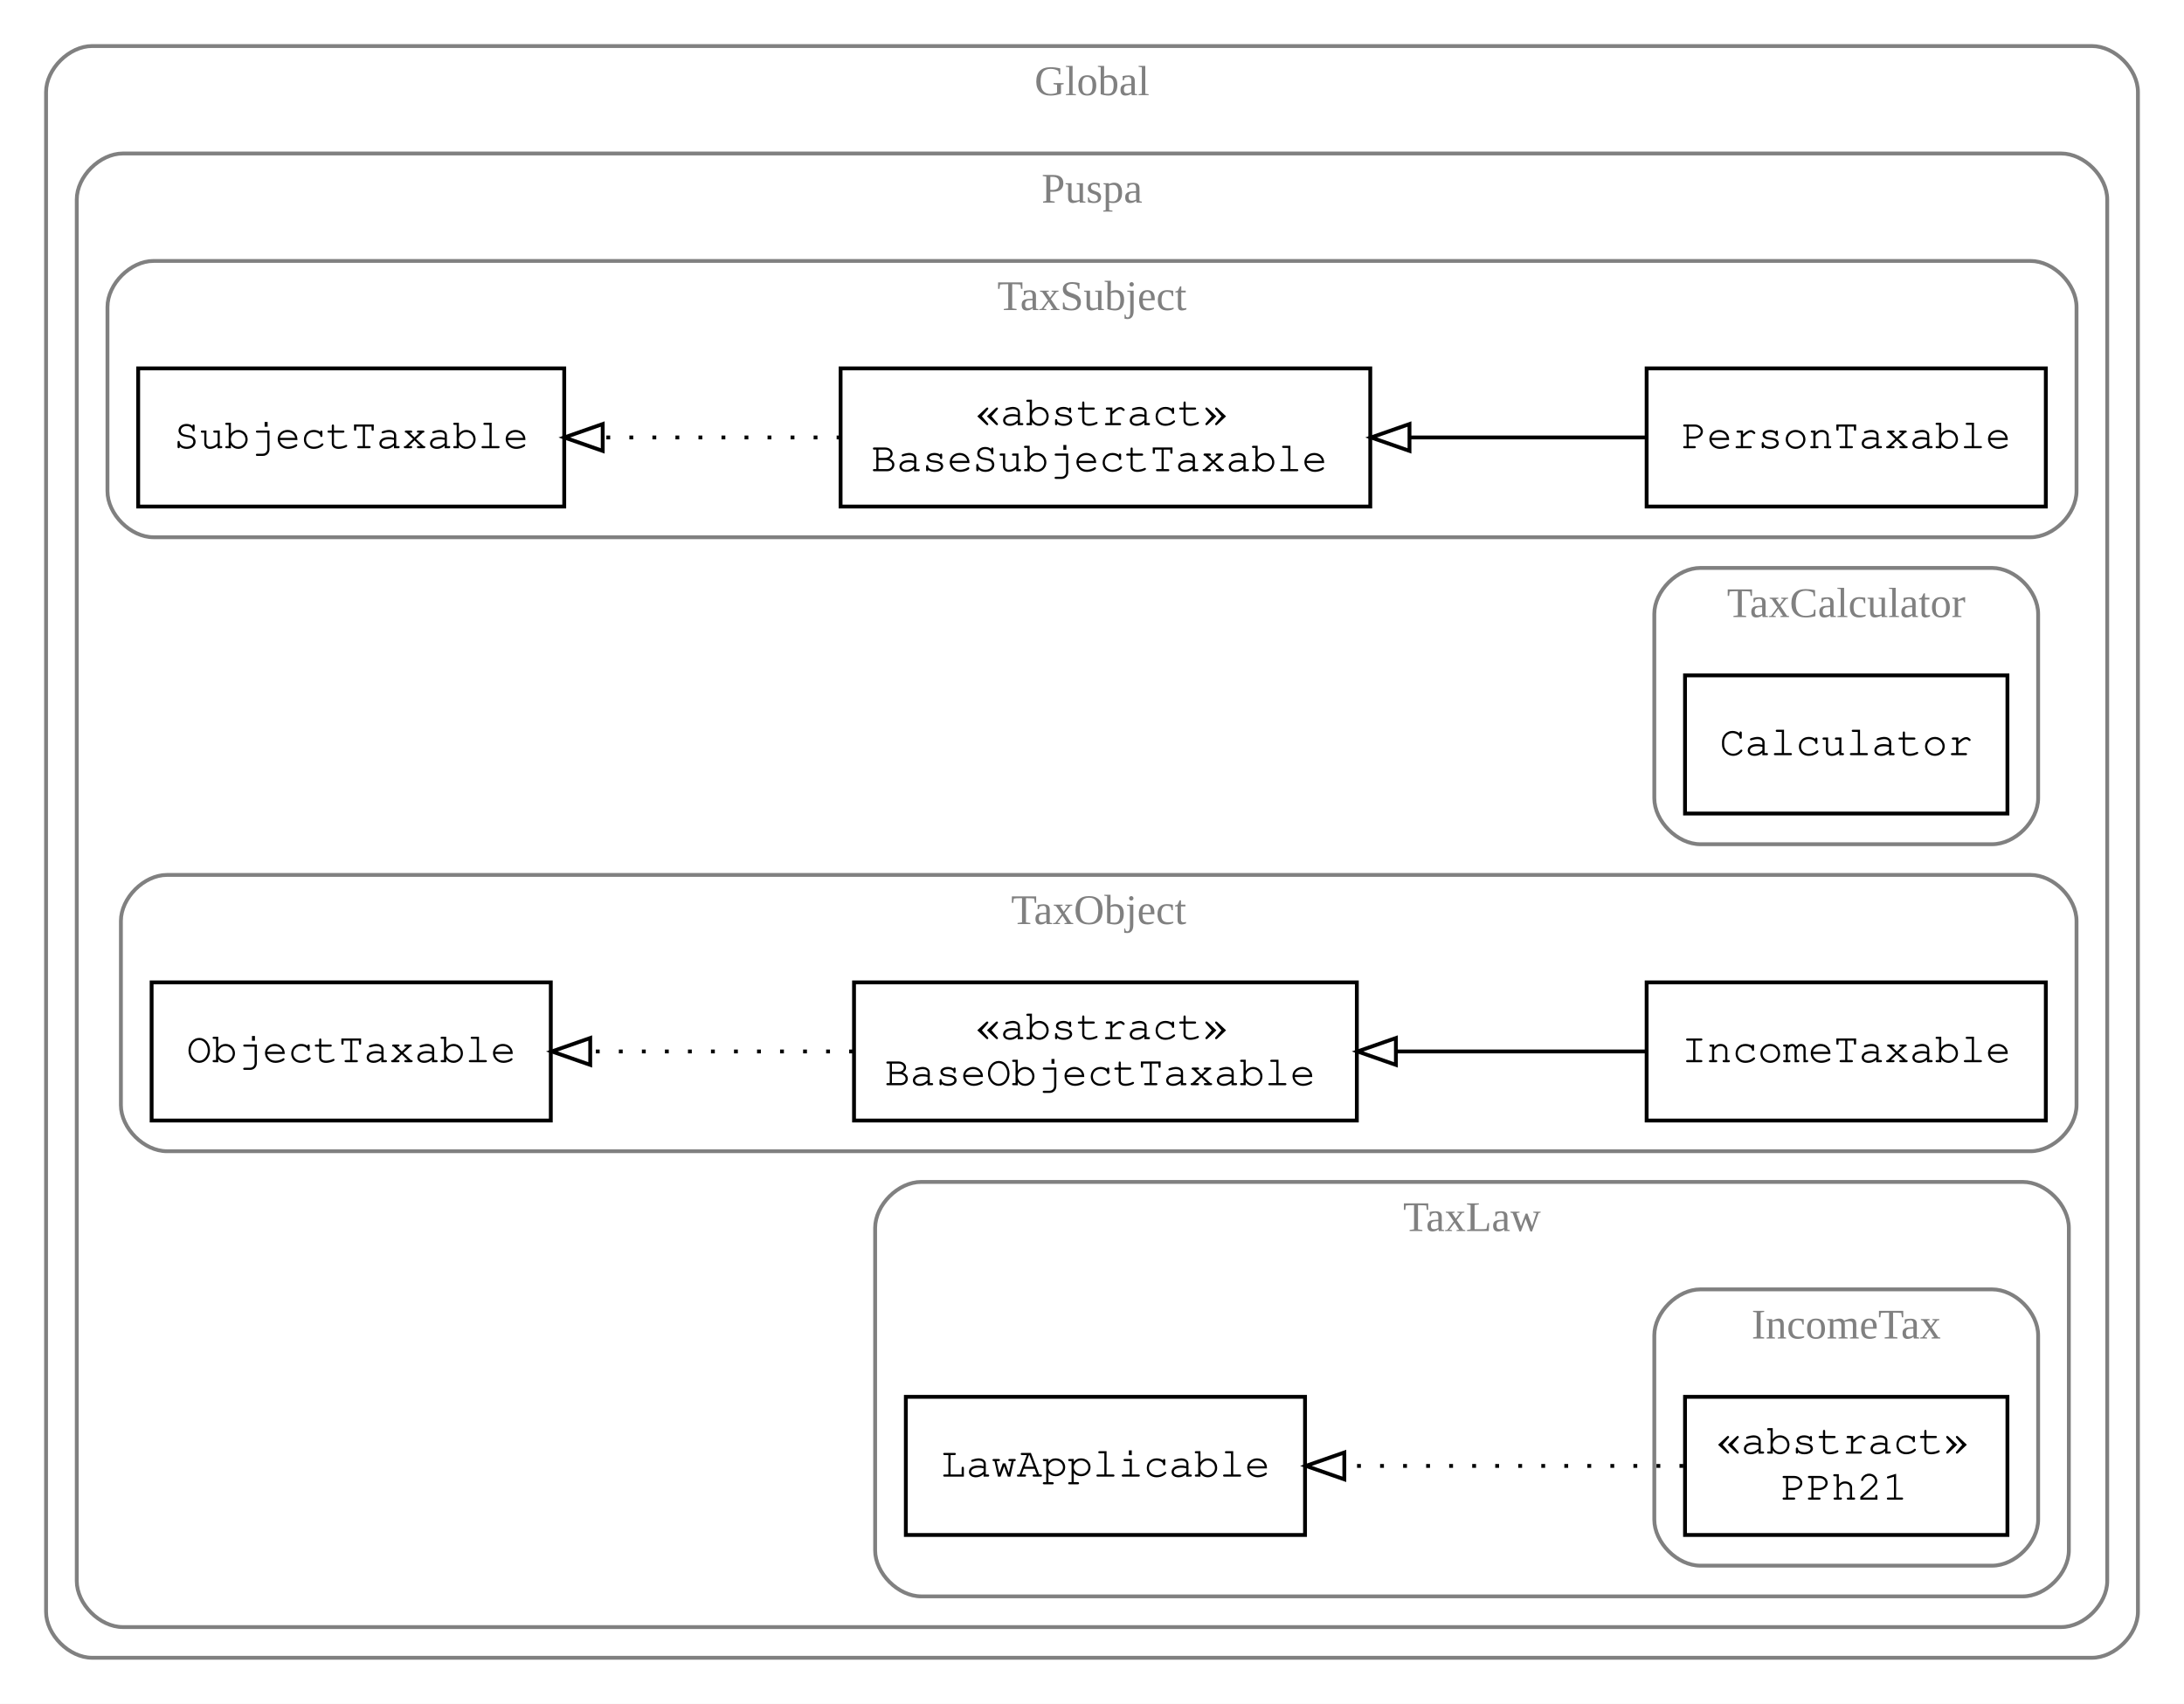
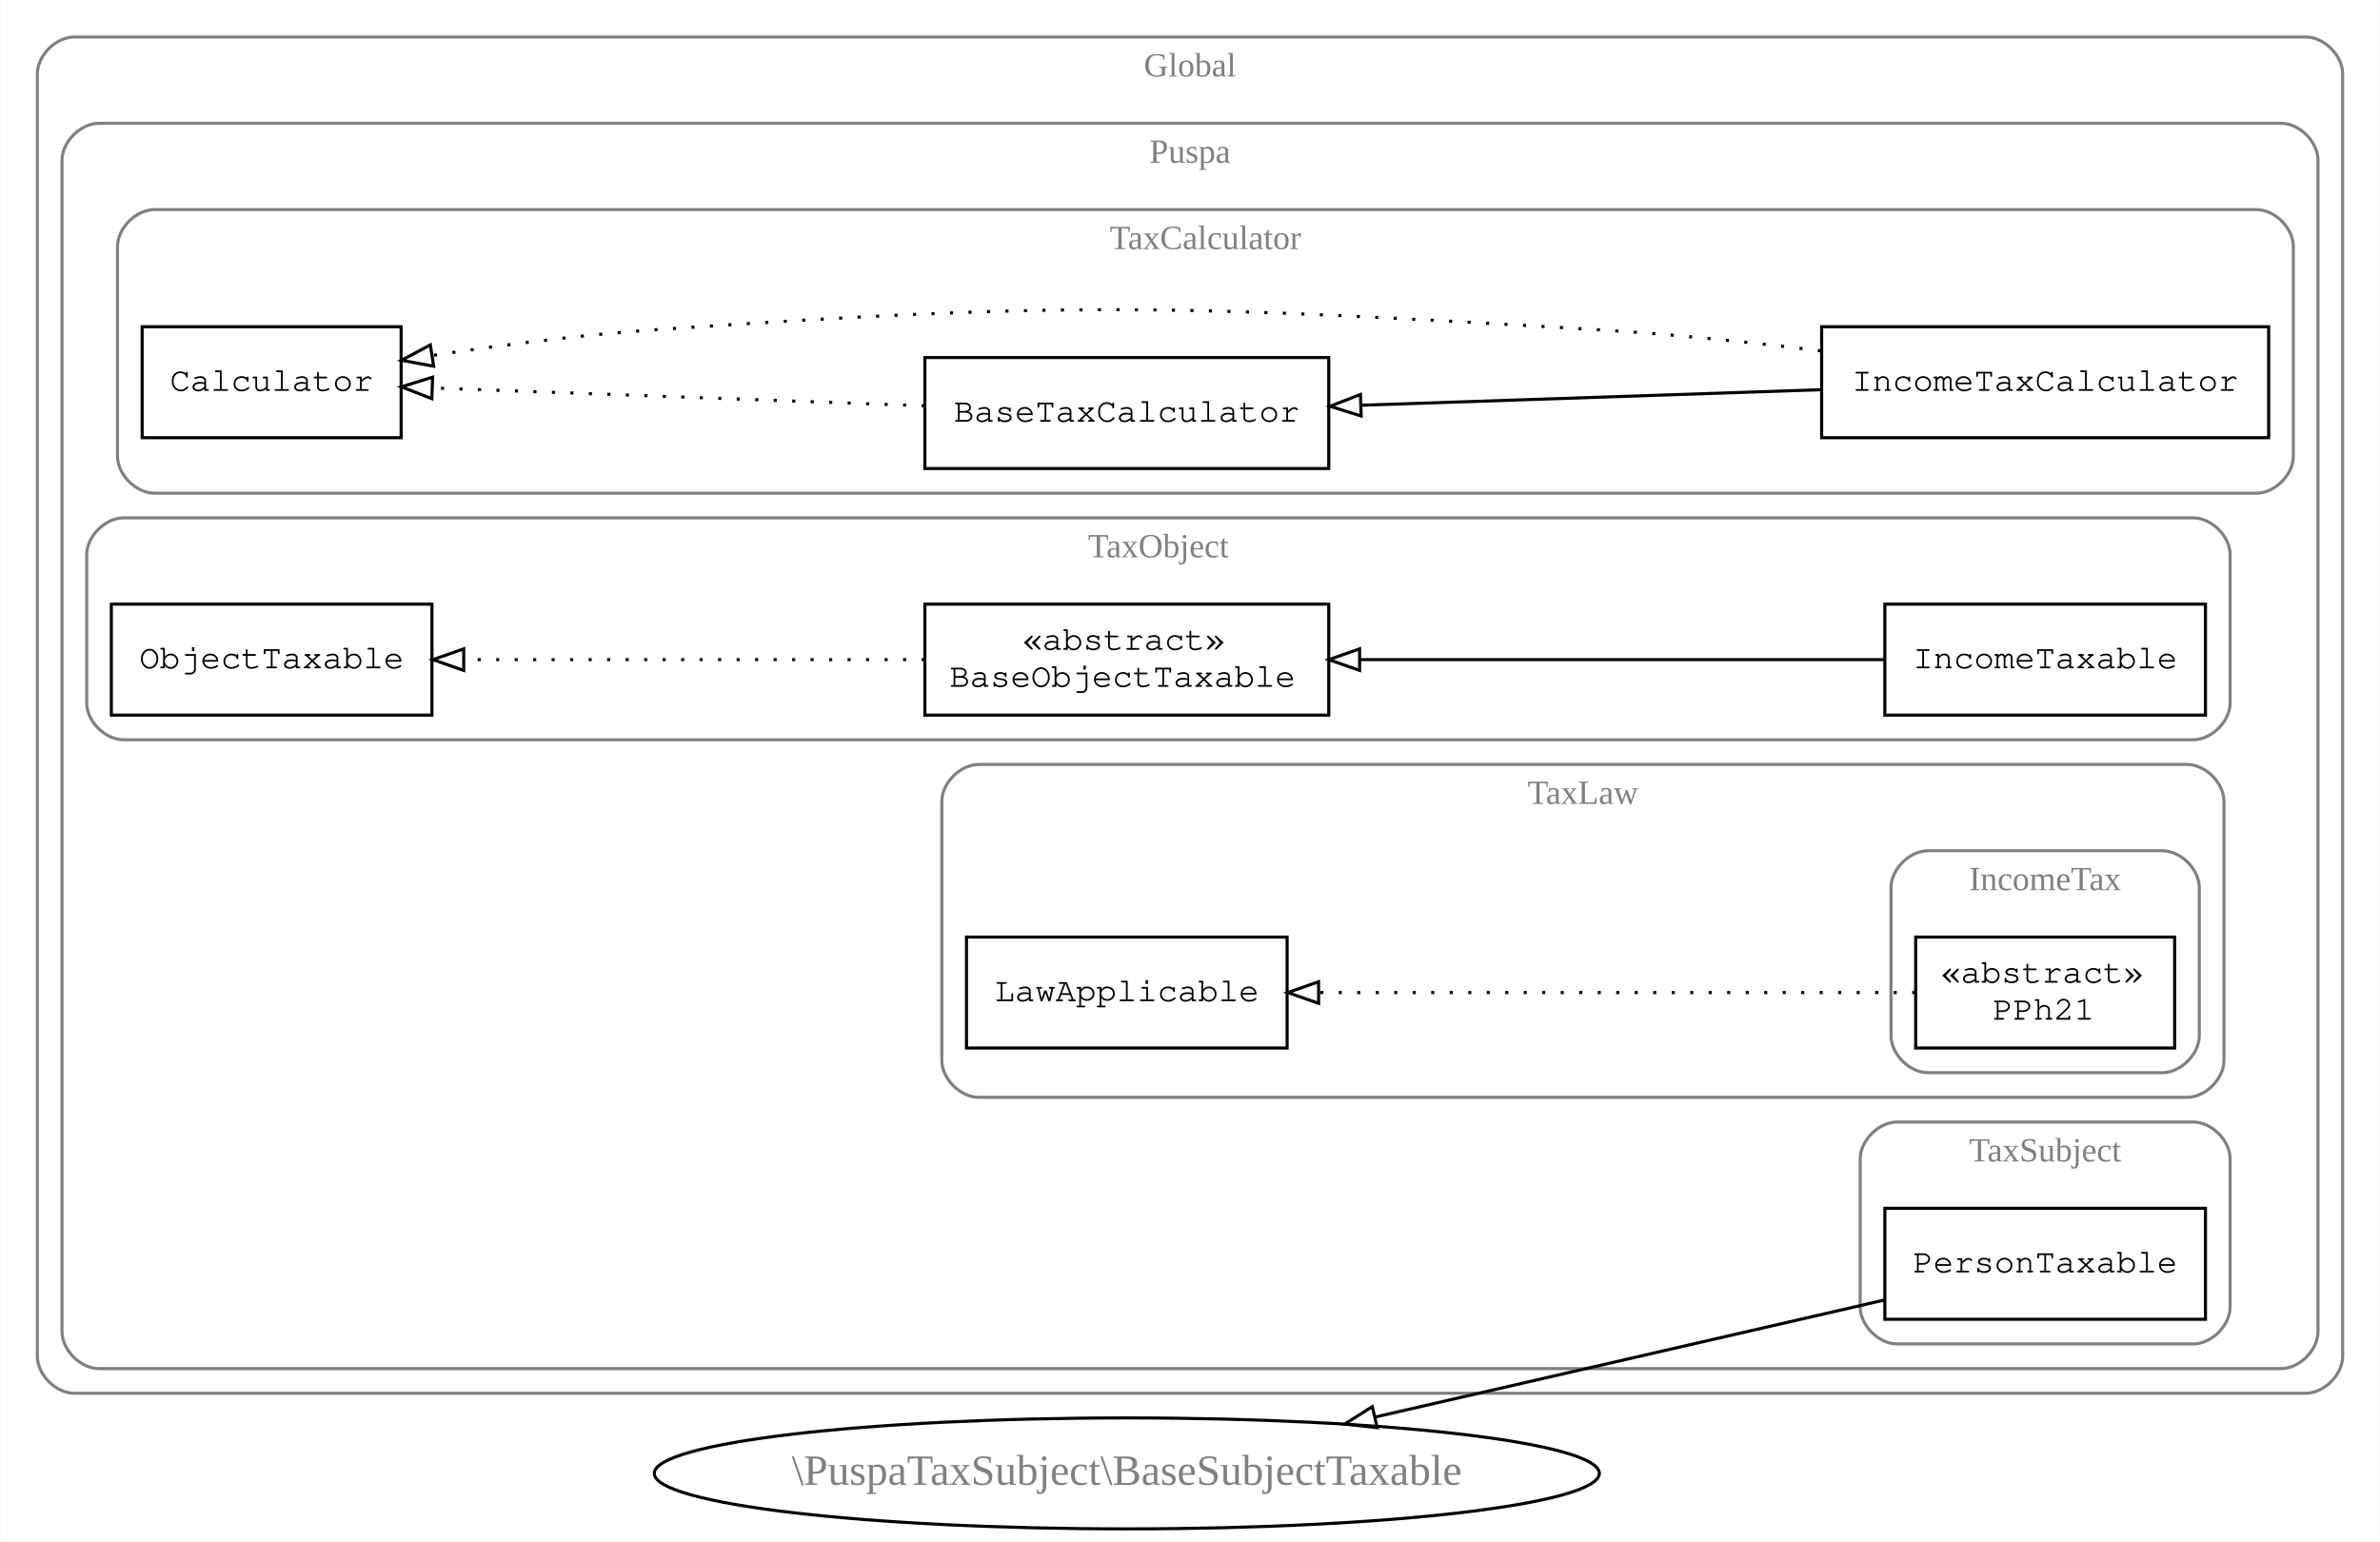
- <svg xmlns="http://www.w3.org/2000/svg" width="569pt" height="444pt" viewBox="0.00 0.00 569.00 444.00">
-   <g id="graph0" class="graph" transform="scale(1 1) rotate(0) translate(4 440)">
-     <polygon fill="white" stroke="none" points="-4,4 -4,-440 565,-440 565,4 -4,4" />
+ <svg xmlns="http://www.w3.org/2000/svg" width="772pt" height="500pt" viewBox="0.00 0.00 771.77 500.00">
+   <g id="graph0" class="graph" transform="scale(1 1) rotate(0) translate(4 496)">
+     <polygon fill="white" stroke="none" points="-4,4 -4,-496 767.773,-496 767.773,4 -4,4" />
    <g id="clust1" class="cluster">
-       <path fill="none" stroke="gray" d="M20,-8C20,-8 541,-8 541,-8 547,-8 553,-14 553,-20 553,-20 553,-416 553,-416 553,-422 547,-428 541,-428 541,-428 20,-428 20,-428 14,-428 8,-422 8,-416 8,-416 8,-20 8,-20 8,-14 14,-8 20,-8" />
-       <text text-anchor="middle" x="280.5" y="-415.2" font-family="Times New Roman,serif" font-size="11.00" fill="gray">Global</text>
+       <path fill="none" stroke="gray" d="M20,-44C20,-44 743.773,-44 743.773,-44 749.773,-44 755.773,-50 755.773,-56 755.773,-56 755.773,-472 755.773,-472 755.773,-478 749.773,-484 743.773,-484 743.773,-484 20,-484 20,-484 14,-484 8,-478 8,-472 8,-472 8,-56 8,-56 8,-50 14,-44 20,-44" />
+       <text text-anchor="middle" x="381.886" y="-471.2" font-family="Times New Roman,serif" font-size="11.00" fill="gray">Global</text>
    </g>
    <g id="clust2" class="cluster">
-       <path fill="none" stroke="gray" d="M28,-16C28,-16 533,-16 533,-16 539,-16 545,-22 545,-28 545,-28 545,-388 545,-388 545,-394 539,-400 533,-400 533,-400 28,-400 28,-400 22,-400 16,-394 16,-388 16,-388 16,-28 16,-28 16,-22 22,-16 28,-16" />
-       <text text-anchor="middle" x="280.5" y="-387.2" font-family="Times New Roman,serif" font-size="11.00" fill="gray">Puspa</text>
+       <path fill="none" stroke="gray" d="M28,-52C28,-52 735.773,-52 735.773,-52 741.773,-52 747.773,-58 747.773,-64 747.773,-64 747.773,-444 747.773,-444 747.773,-450 741.773,-456 735.773,-456 735.773,-456 28,-456 28,-456 22,-456 16,-450 16,-444 16,-444 16,-64 16,-64 16,-58 22,-52 28,-52" />
+       <text text-anchor="middle" x="381.886" y="-443.2" font-family="Times New Roman,serif" font-size="11.00" fill="gray">Puspa</text>
    </g>
    <g id="clust3" class="cluster">
-       <path fill="none" stroke="gray" d="M36,-300C36,-300 525,-300 525,-300 531,-300 537,-306 537,-312 537,-312 537,-360 537,-360 537,-366 531,-372 525,-372 525,-372 36,-372 36,-372 30,-372 24,-366 24,-360 24,-360 24,-312 24,-312 24,-306 30,-300 36,-300" />
-       <text text-anchor="middle" x="280.5" y="-359.2" font-family="Times New Roman,serif" font-size="11.00" fill="gray">TaxSubject</text>
+       <path fill="none" stroke="gray" d="M611.273,-60C611.273,-60 707.273,-60 707.273,-60 713.273,-60 719.273,-66 719.273,-72 719.273,-72 719.273,-120 719.273,-120 719.273,-126 713.273,-132 707.273,-132 707.273,-132 611.273,-132 611.273,-132 605.273,-132 599.273,-126 599.273,-120 599.273,-120 599.273,-72 599.273,-72 599.273,-66 605.273,-60 611.273,-60" />
+       <text text-anchor="middle" x="659.273" y="-119.2" font-family="Times New Roman,serif" font-size="11.00" fill="gray">TaxSubject</text>
    </g>
    <g id="clust4" class="cluster">
-       <path fill="none" stroke="gray" d="M439,-220C439,-220 515,-220 515,-220 521,-220 527,-226 527,-232 527,-232 527,-280 527,-280 527,-286 521,-292 515,-292 515,-292 439,-292 439,-292 433,-292 427,-286 427,-280 427,-280 427,-232 427,-232 427,-226 433,-220 439,-220" />
-       <text text-anchor="middle" x="477" y="-279.2" font-family="Times New Roman,serif" font-size="11.00" fill="gray">TaxCalculator</text>
+       <path fill="none" stroke="gray" d="M46,-336C46,-336 727.773,-336 727.773,-336 733.773,-336 739.773,-342 739.773,-348 739.773,-348 739.773,-416 739.773,-416 739.773,-422 733.773,-428 727.773,-428 727.773,-428 46,-428 46,-428 40,-428 34,-422 34,-416 34,-416 34,-348 34,-348 34,-342 40,-336 46,-336" />
+       <text text-anchor="middle" x="386.886" y="-415.2" font-family="Times New Roman,serif" font-size="11.00" fill="gray">TaxCalculator</text>
    </g>
    <g id="clust5" class="cluster">
-       <path fill="none" stroke="gray" d="M39.5,-140C39.5,-140 525,-140 525,-140 531,-140 537,-146 537,-152 537,-152 537,-200 537,-200 537,-206 531,-212 525,-212 525,-212 39.5,-212 39.5,-212 33.5,-212 27.5,-206 27.5,-200 27.5,-200 27.5,-152 27.5,-152 27.5,-146 33.5,-140 39.5,-140" />
-       <text text-anchor="middle" x="282.25" y="-199.2" font-family="Times New Roman,serif" font-size="11.00" fill="gray">TaxObject</text>
+       <path fill="none" stroke="gray" d="M36,-256C36,-256 707.273,-256 707.273,-256 713.273,-256 719.273,-262 719.273,-268 719.273,-268 719.273,-316 719.273,-316 719.273,-322 713.273,-328 707.273,-328 707.273,-328 36,-328 36,-328 30,-328 24,-322 24,-316 24,-316 24,-268 24,-268 24,-262 30,-256 36,-256" />
+       <text text-anchor="middle" x="371.636" y="-315.2" font-family="Times New Roman,serif" font-size="11.00" fill="gray">TaxObject</text>
    </g>
    <g id="clust6" class="cluster">
-       <path fill="none" stroke="gray" d="M236,-24C236,-24 523,-24 523,-24 529,-24 535,-30 535,-36 535,-36 535,-120 535,-120 535,-126 529,-132 523,-132 523,-132 236,-132 236,-132 230,-132 224,-126 224,-120 224,-120 224,-36 224,-36 224,-30 230,-24 236,-24" />
-       <text text-anchor="middle" x="379.5" y="-119.2" font-family="Times New Roman,serif" font-size="11.00" fill="gray">TaxLaw</text>
+       <path fill="none" stroke="gray" d="M313.386,-140C313.386,-140 705.273,-140 705.273,-140 711.273,-140 717.273,-146 717.273,-152 717.273,-152 717.273,-236 717.273,-236 717.273,-242 711.273,-248 705.273,-248 705.273,-248 313.386,-248 313.386,-248 307.386,-248 301.386,-242 301.386,-236 301.386,-236 301.386,-152 301.386,-152 301.386,-146 307.386,-140 313.386,-140" />
+       <text text-anchor="middle" x="509.33" y="-235.2" font-family="Times New Roman,serif" font-size="11.00" fill="gray">TaxLaw</text>
    </g>
    <g id="clust7" class="cluster">
-       <path fill="none" stroke="gray" d="M439,-32C439,-32 515,-32 515,-32 521,-32 527,-38 527,-44 527,-44 527,-92 527,-92 527,-98 521,-104 515,-104 515,-104 439,-104 439,-104 433,-104 427,-98 427,-92 427,-92 427,-44 427,-44 427,-38 433,-32 439,-32" />
-       <text text-anchor="middle" x="477" y="-91.2" font-family="Times New Roman,serif" font-size="11.00" fill="gray">IncomeTax</text>
+       <path fill="none" stroke="gray" d="M621.273,-148C621.273,-148 697.273,-148 697.273,-148 703.273,-148 709.273,-154 709.273,-160 709.273,-160 709.273,-208 709.273,-208 709.273,-214 703.273,-220 697.273,-220 697.273,-220 621.273,-220 621.273,-220 615.273,-220 609.273,-214 609.273,-208 609.273,-208 609.273,-160 609.273,-160 609.273,-154 615.273,-148 621.273,-148" />
+       <text text-anchor="middle" x="659.273" y="-207.2" font-family="Times New Roman,serif" font-size="11.00" fill="gray">IncomeTax</text>
    </g>
    <g id="node1" class="node">
-       <polygon fill="none" stroke="black" points="353,-344 215,-344 215,-308 353,-308 353,-344" />
-       <text text-anchor="start" x="250" y="-329.2" font-family="Courier,monospace" font-size="11.00">«abstract»</text>
-       <text text-anchor="start" x="223" y="-317.2" font-family="Courier,monospace" font-size="11.00">BaseSubjectTaxable</text>
+       <polygon fill="none" stroke="black" points="711.273,-104 607.273,-104 607.273,-68 711.273,-68 711.273,-104" />
+       <text text-anchor="middle" x="659.273" y="-83.2" font-family="Courier,monospace" font-size="11.00">PersonTaxable</text>
+     </g>
+     <g id="node10" class="node">
+       <ellipse fill="none" stroke="black" cx="361.386" cy="-18" rx="153.273" ry="18" />
+       <text text-anchor="middle" x="361.386" y="-14.3" font-family="Times New Roman,serif" font-size="14.00" fill="gray">\PuspaTaxSubject\BaseSubjectTaxable</text>
+     </g>
+     <g id="edge1" class="edge">
+       <path fill="none" stroke="black" d="M607.071,-74.233C561.62,-63.787 494.475,-48.356 442.015,-36.3" />
+       <polygon fill="none" stroke="black" points="442.595,-32.842 432.065,-34.013 441.027,-39.664 442.595,-32.842" />
+     </g>
+     <g id="node2" class="node">
+       <polygon fill="none" stroke="black" points="731.773,-390 586.773,-390 586.773,-354 731.773,-354 731.773,-390" />
+       <text text-anchor="middle" x="659.273" y="-369.2" font-family="Courier,monospace" font-size="11.00">IncomeTaxCalculator</text>
    </g>
    <g id="node3" class="node">
-       <polygon fill="none" stroke="black" points="143,-344 32,-344 32,-308 143,-308 143,-344" />
-       <text text-anchor="middle" x="87.5" y="-323.2" font-family="Courier,monospace" font-size="11.00">SubjectTaxable</text>
+       <polygon fill="none" stroke="black" points="426.886,-380 295.886,-380 295.886,-344 426.886,-344 426.886,-380" />
+       <text text-anchor="middle" x="361.386" y="-359.2" font-family="Courier,monospace" font-size="11.00">BaseTaxCalculator</text>
    </g>
-     <g id="edge1" class="edge">
-       <path fill="none" stroke="black" stroke-dasharray="1,5" d="M214.973,-326C194.917,-326 173.032,-326 153.191,-326" />
-       <polygon fill="none" stroke="black" points="153.023,-322.5 143.023,-326 153.023,-329.5 153.023,-322.5" />
+     <g id="edge4" class="edge">
+       <path fill="none" stroke="black" d="M586.647,-369.579C541.489,-368.053 483.268,-366.085 437.465,-364.537" />
+       <polygon fill="none" stroke="black" points="437.41,-361.034 427.297,-364.194 437.173,-368.03 437.41,-361.034" />
    </g>
-     <g id="node2" class="node">
-       <polygon fill="none" stroke="black" points="529,-344 425,-344 425,-308 529,-308 529,-344" />
-       <text text-anchor="middle" x="477" y="-323.2" font-family="Courier,monospace" font-size="11.00">PersonTaxable</text>
+     <g id="node4" class="node">
+       <polygon fill="none" stroke="black" points="126,-390 42,-390 42,-354 126,-354 126,-390" />
+       <text text-anchor="middle" x="84" y="-369.2" font-family="Courier,monospace" font-size="11.00">Calculator</text>
+     </g>
+     <g id="edge5" class="edge">
+       <path fill="none" stroke="black" stroke-dasharray="1,5" d="M586.522,-382.183C563.642,-384.978 538.189,-387.618 514.773,-389 378.666,-397.034 344.022,-398.355 208,-389 184.328,-387.372 158.274,-384.001 136.262,-380.687" />
+       <polygon fill="none" stroke="black" points="136.551,-377.19 126.134,-379.124 135.483,-384.109 136.551,-377.19" />
+     </g>
+     <g id="edge6" class="edge">
+       <path fill="none" stroke="black" stroke-dasharray="1,5" d="M295.821,-364.345C247.15,-366.112 181.306,-368.503 136.229,-370.14" />
+       <polygon fill="none" stroke="black" points="135.957,-366.647 126.091,-370.508 136.211,-373.643 135.957,-366.647" />
+     </g>
+     <g id="node5" class="node">
+       <polygon fill="none" stroke="black" points="711.273,-300 607.273,-300 607.273,-264 711.273,-264 711.273,-300" />
+       <text text-anchor="middle" x="659.273" y="-279.2" font-family="Courier,monospace" font-size="11.00">IncomeTaxable</text>
+     </g>
+     <g id="node6" class="node">
+       <polygon fill="none" stroke="black" points="426.886,-300 295.886,-300 295.886,-264 426.886,-264 426.886,-300" />
+       <text text-anchor="start" x="327.386" y="-285.2" font-family="Courier,monospace" font-size="11.00">«abstract»</text>
+       <text text-anchor="start" x="303.886" y="-273.2" font-family="Courier,monospace" font-size="11.00">BaseObjectTaxable</text>
    </g>
    <g id="edge2" class="edge">
-       <path fill="none" stroke="black" d="M424.816,-326C405.918,-326 384.046,-326 363.295,-326" />
-       <polygon fill="none" stroke="black" points="363.216,-322.5 353.216,-326 363.216,-329.5 363.216,-322.5" />
+       <path fill="none" stroke="black" d="M607.071,-282C560.144,-282 490.091,-282 436.952,-282" />
+       <polygon fill="none" stroke="black" points="436.899,-278.5 426.899,-282 436.899,-285.5 436.899,-278.5" />
    </g>
-     <g id="node4" class="node">
-       <polygon fill="none" stroke="black" points="519,-264 435,-264 435,-228 519,-228 519,-264" />
-       <text text-anchor="middle" x="477" y="-243.2" font-family="Courier,monospace" font-size="11.00">Calculator</text>
+     <g id="node7" class="node">
+       <polygon fill="none" stroke="black" points="136,-300 32,-300 32,-264 136,-264 136,-300" />
+       <text text-anchor="middle" x="84" y="-279.2" font-family="Courier,monospace" font-size="11.00">ObjectTaxable</text>
    </g>
-     <g id="node5" class="node">
-       <polygon fill="none" stroke="black" points="529,-184 425,-184 425,-148 529,-148 529,-184" />
-       <text text-anchor="middle" x="477" y="-163.2" font-family="Courier,monospace" font-size="11.00">IncomeTaxable</text>
+     <g id="edge7" class="edge">
+       <path fill="none" stroke="black" stroke-dasharray="1,5" d="M295.821,-282C250.689,-282 190.792,-282 146.379,-282" />
+       <polygon fill="none" stroke="black" points="146.296,-278.5 136.296,-282 146.296,-285.5 146.296,-278.5" />
    </g>
-     <g id="node6" class="node">
-       <polygon fill="none" stroke="black" points="349.5,-184 218.5,-184 218.5,-148 349.5,-148 349.5,-184" />
-       <text text-anchor="start" x="250" y="-169.2" font-family="Courier,monospace" font-size="11.00">«abstract»</text>
-       <text text-anchor="start" x="226.5" y="-157.2" font-family="Courier,monospace" font-size="11.00">BaseObjectTaxable</text>
+     <g id="node8" class="node">
+       <polygon fill="none" stroke="black" points="701.273,-192 617.273,-192 617.273,-156 701.273,-156 701.273,-192" />
+       <text text-anchor="start" x="625.273" y="-177.2" font-family="Courier,monospace" font-size="11.00">«abstract»</text>
+       <text text-anchor="start" x="642.273" y="-165.2" font-family="Courier,monospace" font-size="11.00">PPh21</text>
+     </g>
+     <g id="node9" class="node">
+       <polygon fill="none" stroke="black" points="413.386,-192 309.386,-192 309.386,-156 413.386,-156 413.386,-192" />
+       <text text-anchor="middle" x="361.386" y="-171.2" font-family="Courier,monospace" font-size="11.00">LawApplicable</text>
    </g>
    <g id="edge3" class="edge">
-       <path fill="none" stroke="black" d="M424.816,-166C404.878,-166 381.63,-166 359.88,-166" />
-       <polygon fill="none" stroke="black" points="359.678,-162.5 349.678,-166 359.678,-169.5 359.678,-162.5" />
-     </g>
-     <g id="node7" class="node">
-       <polygon fill="none" stroke="black" points="139.5,-184 35.5,-184 35.5,-148 139.5,-148 139.5,-184" />
-       <text text-anchor="middle" x="87.5" y="-163.2" font-family="Courier,monospace" font-size="11.00">ObjectTaxable</text>
-     </g>
-     <g id="edge5" class="edge">
-       <path fill="none" stroke="black" stroke-dasharray="1,5" d="M218.234,-166C196.197,-166 171.645,-166 149.881,-166" />
-       <polygon fill="none" stroke="black" points="149.772,-162.5 139.771,-166 149.771,-169.5 149.772,-162.5" />
-     </g>
-     <g id="node8" class="node">
-       <polygon fill="none" stroke="black" points="519,-76 435,-76 435,-40 519,-40 519,-76" />
-       <text text-anchor="start" x="443" y="-61.2" font-family="Courier,monospace" font-size="11.00">«abstract»</text>
-       <text text-anchor="start" x="460" y="-49.2" font-family="Courier,monospace" font-size="11.00">PPh21</text>
-     </g>
-     <g id="node9" class="node">
-       <polygon fill="none" stroke="black" points="336,-76 232,-76 232,-40 336,-40 336,-76" />
-       <text text-anchor="middle" x="284" y="-55.2" font-family="Courier,monospace" font-size="11.00">LawApplicable</text>
-     </g>
-     <g id="edge4" class="edge">
-       <path fill="none" stroke="black" stroke-dasharray="1,5" d="M434.556,-58C408.857,-58 375.37,-58 346.6,-58" />
-       <polygon fill="none" stroke="black" points="346.237,-54.5 336.237,-58 346.237,-61.5 346.237,-54.5" />
+       <path fill="none" stroke="black" stroke-dasharray="1,5" d="M617.131,-174C566.949,-174 481.662,-174 423.725,-174" />
+       <polygon fill="none" stroke="black" points="423.599,-170.5 413.599,-174 423.599,-177.5 423.599,-170.5" />
    </g>
  </g>
</svg>
